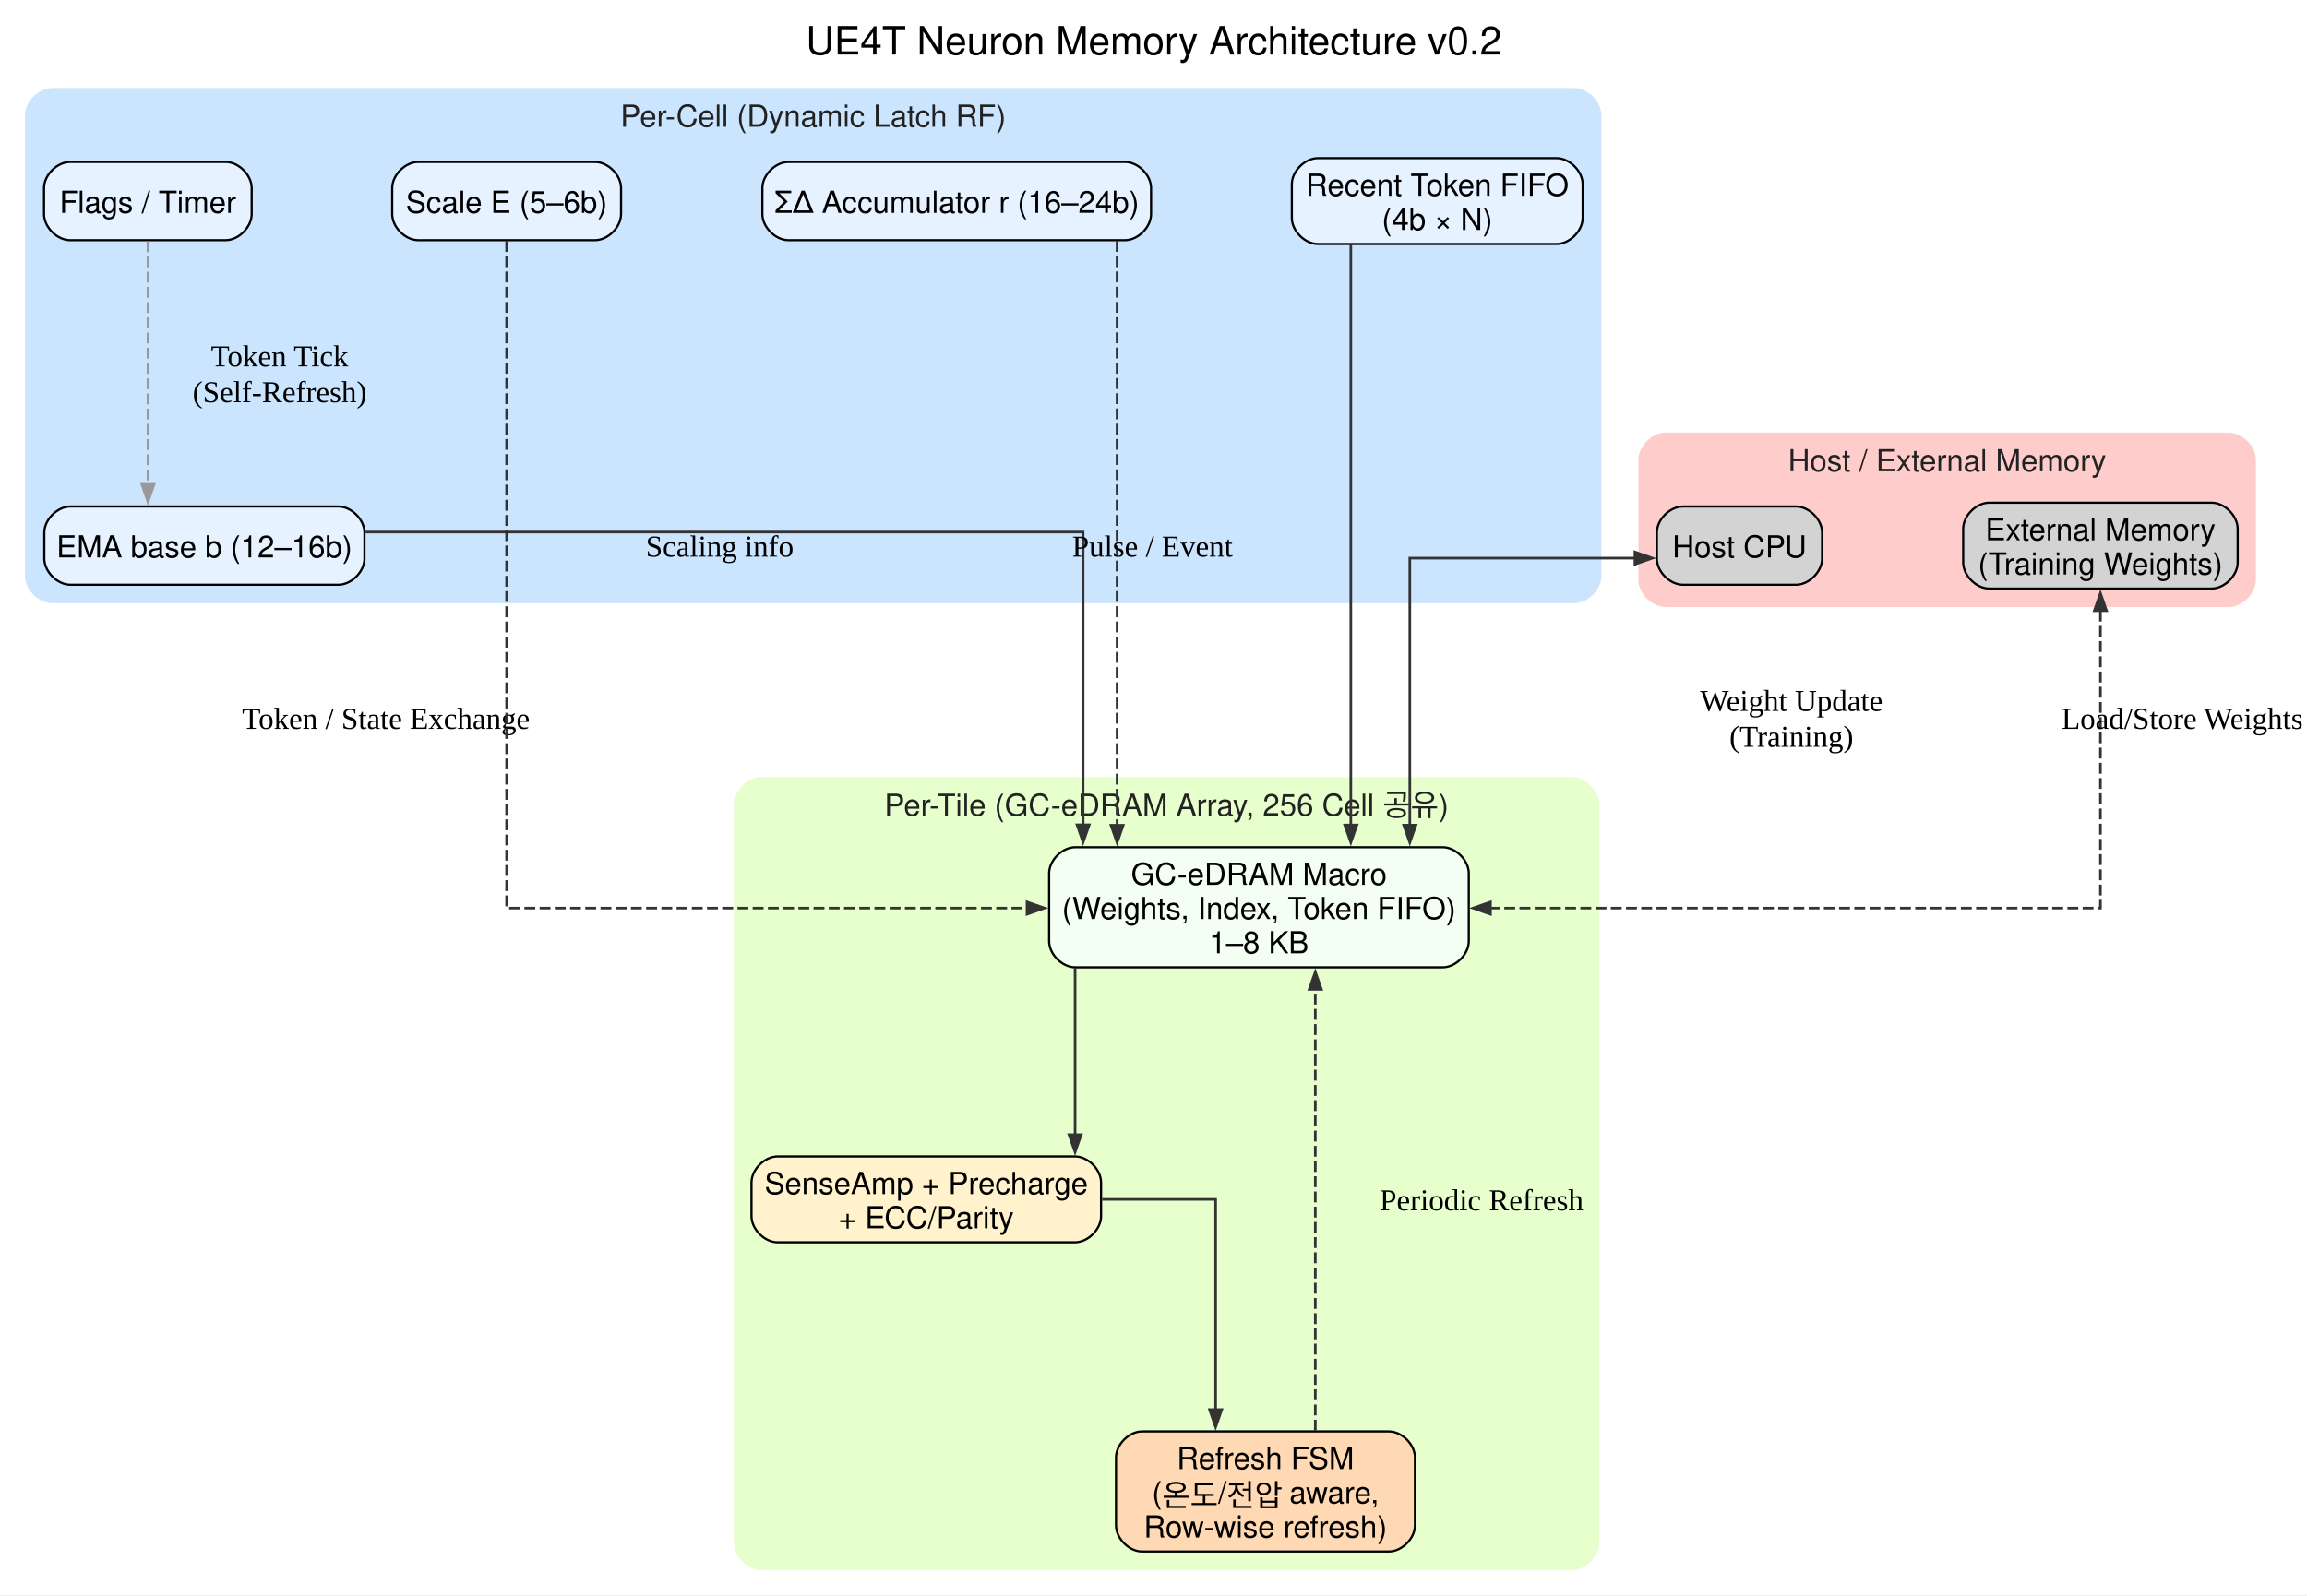
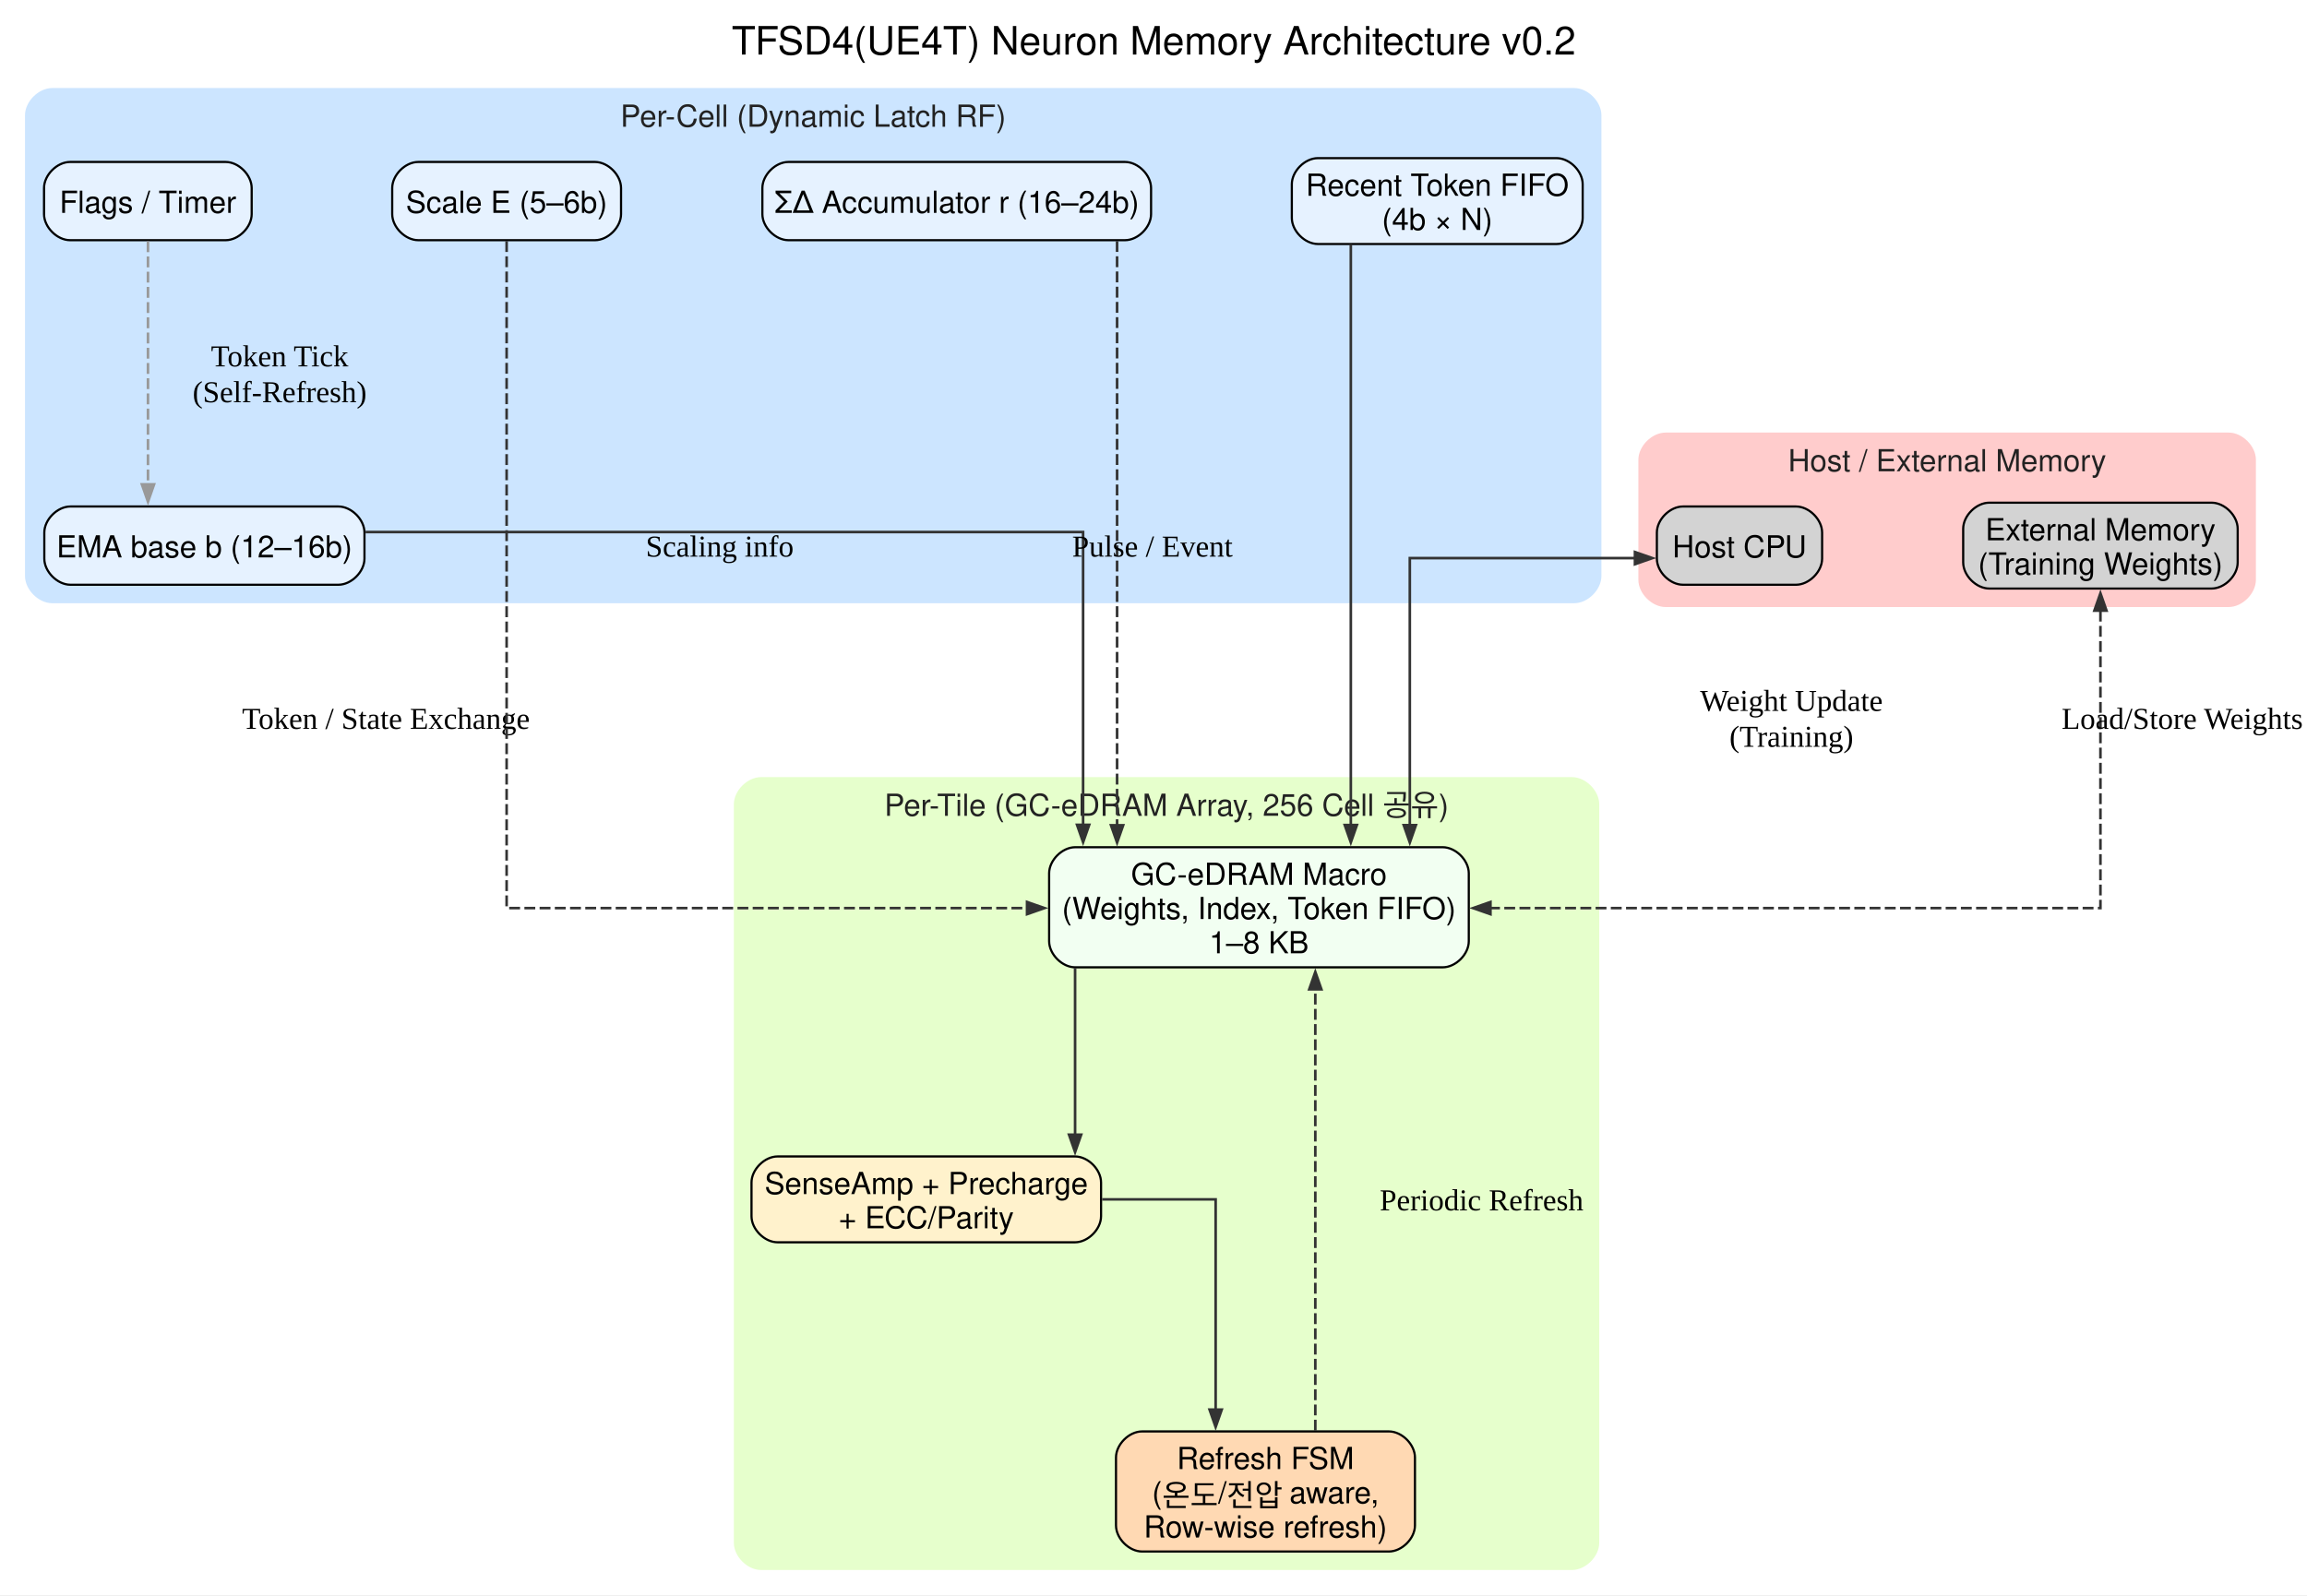
<svg xmlns="http://www.w3.org/2000/svg" width="1061pt" height="734pt" viewBox="0.00 0.00 1061.00 734.00">
  <g id="graph0" class="graph" transform="scale(1 1) rotate(0) translate(4 729.75)">
    <polygon fill="white" stroke="none" points="-4,4 -4,-729.75 1057.25,-729.75 1057.25,4 -4,4" />
-     <text xml:space="preserve" text-anchor="middle" x="526.62" y="-704.65" font-family="Helvetica,sans-Serif" font-size="18.00">UE4T Neuron Memory Architecture v0.2</text>
+     <text xml:space="preserve" text-anchor="middle" x="526.62" y="-704.65" font-family="Helvetica,sans-Serif" font-size="18.00">TFSD4(UE4T) Neuron Memory Architecture v0.2</text>
    <g id="clust1" class="cluster">
      <path fill="#cce5ff" stroke="#cce5ff" d="M20,-452.75C20,-452.75 720,-452.75 720,-452.75 726,-452.75 732,-458.75 732,-464.75 732,-464.75 732,-676.75 732,-676.75 732,-682.75 726,-688.75 720,-688.75 720,-688.75 20,-688.75 20,-688.75 14,-688.75 8,-682.75 8,-676.75 8,-676.75 8,-464.75 8,-464.75 8,-458.75 14,-452.75 20,-452.75" />
      <text xml:space="preserve" text-anchor="middle" x="370" y="-671.45" font-family="Helvetica,sans-Serif" font-size="14.00" fill="#222222">Per-Cell (Dynamic Latch RF)</text>
    </g>
    <g id="clust2" class="cluster">
      <path fill="#e6ffcc" stroke="#e6ffcc" d="M346,-8C346,-8 719,-8 719,-8 725,-8 731,-14 731,-20 731,-20 731,-359.75 731,-359.75 731,-365.75 725,-371.75 719,-371.75 719,-371.75 346,-371.75 346,-371.75 340,-371.75 334,-365.75 334,-359.75 334,-359.75 334,-20 334,-20 334,-14 340,-8 346,-8" />
      <text xml:space="preserve" text-anchor="middle" x="532.5" y="-354.45" font-family="Helvetica,sans-Serif" font-size="14.00" fill="#222222">Per-Tile (GC-eDRAM Array, 256 Cell 공유)</text>
    </g>
    <g id="clust3" class="cluster">
      <path fill="#ffcccc" stroke="#ffcccc" d="M762,-451C762,-451 1021,-451 1021,-451 1027,-451 1033,-457 1033,-463 1033,-463 1033,-518.25 1033,-518.25 1033,-524.25 1027,-530.25 1021,-530.25 1021,-530.25 762,-530.25 762,-530.25 756,-530.25 750,-524.25 750,-518.25 750,-518.25 750,-463 750,-463 750,-457 756,-451 762,-451" />
      <text xml:space="preserve" text-anchor="middle" x="891.5" y="-512.95" font-family="Helvetica,sans-Serif" font-size="14.00" fill="#222222">Host / External Memory</text>
    </g>
    <g id="node1" class="node">
      <path fill="#e6f2ff" stroke="black" d="M151.62,-496.75C151.62,-496.75 28.38,-496.75 28.38,-496.75 22.38,-496.75 16.38,-490.75 16.38,-484.75 16.38,-484.75 16.38,-472.75 16.38,-472.75 16.38,-466.75 22.38,-460.75 28.38,-460.75 28.38,-460.75 151.62,-460.75 151.62,-460.75 157.62,-460.75 163.62,-466.75 163.62,-472.75 163.62,-472.75 163.62,-484.75 163.62,-484.75 163.62,-490.75 157.62,-496.75 151.62,-496.75" />
      <text xml:space="preserve" text-anchor="middle" x="90" y="-473.32" font-family="Helvetica,sans-Serif" font-size="14.00">EMA base b (12–16b)</text>
    </g>
    <g id="node6" class="node">
      <path fill="#f2fff2" stroke="black" d="M659.5,-340C659.5,-340 490.5,-340 490.5,-340 484.5,-340 478.5,-334 478.5,-328 478.5,-328 478.5,-296.75 478.5,-296.75 478.5,-290.75 484.5,-284.75 490.5,-284.75 490.5,-284.75 659.5,-284.75 659.5,-284.75 665.5,-284.75 671.5,-290.75 671.5,-296.75 671.5,-296.75 671.5,-328 671.5,-328 671.5,-334 665.5,-340 659.5,-340" />
      <text xml:space="preserve" text-anchor="middle" x="575" y="-322.7" font-family="Helvetica,sans-Serif" font-size="14.00">GC-eDRAM Macro</text>
      <text xml:space="preserve" text-anchor="middle" x="575" y="-306.95" font-family="Helvetica,sans-Serif" font-size="14.00">(Weights, Index, Token FIFO)</text>
      <text xml:space="preserve" text-anchor="middle" x="575" y="-291.2" font-family="Helvetica,sans-Serif" font-size="14.00">1–8 KB</text>
    </g>
    <g id="edge1" class="edge">
      <path fill="none" stroke="#333333" stroke-width="1.2" d="M164.12,-485C280.79,-485 494.12,-485 494.12,-485 494.12,-485 494.12,-350.31 494.12,-350.31" />
      <polygon fill="#333333" stroke="#333333" stroke-width="1.2" points="496.93,-350.31 494.13,-342.31 491.33,-350.31 496.93,-350.31" />
      <text xml:space="preserve" text-anchor="middle" x="173.5" y="-394.45" font-family="Times New Roman,serif" font-size="14.00">Token / State Exchange</text>
    </g>
    <g id="node2" class="node">
      <path fill="#e6f2ff" stroke="black" d="M269.62,-655.25C269.62,-655.25 188.38,-655.25 188.38,-655.25 182.38,-655.25 176.38,-649.25 176.38,-643.25 176.38,-643.25 176.38,-631.25 176.38,-631.25 176.38,-625.25 182.38,-619.25 188.38,-619.25 188.38,-619.25 269.62,-619.25 269.62,-619.25 275.62,-619.25 281.62,-625.25 281.62,-631.25 281.62,-631.25 281.62,-643.25 281.62,-643.25 281.62,-649.25 275.62,-655.25 269.62,-655.25" />
      <text xml:space="preserve" text-anchor="middle" x="229" y="-631.83" font-family="Helvetica,sans-Serif" font-size="14.00">Scale E (5–6b)</text>
    </g>
    <g id="edge2" class="edge">
      <path fill="none" stroke="#333333" stroke-width="1.2" stroke-dasharray="5,2" d="M229,-618.83C229,-550.03 229,-312 229,-312 229,-312 468.34,-312 468.34,-312" />
      <polygon fill="#333333" stroke="#333333" stroke-width="1.2" points="468.34,-314.8 476.34,-312 468.34,-309.2 468.34,-314.8" />
      <text xml:space="preserve" text-anchor="middle" x="327" y="-473.7" font-family="Times New Roman,serif" font-size="14.00">Scaling info</text>
    </g>
    <g id="node3" class="node">
      <path fill="#e6f2ff" stroke="black" d="M513.38,-655.25C513.38,-655.25 358.62,-655.25 358.62,-655.25 352.62,-655.25 346.62,-649.25 346.62,-643.25 346.62,-643.25 346.62,-631.25 346.62,-631.25 346.62,-625.25 352.62,-619.25 358.62,-619.25 358.62,-619.25 513.38,-619.25 513.38,-619.25 519.38,-619.25 525.38,-625.25 525.38,-631.25 525.38,-631.25 525.38,-643.25 525.38,-643.25 525.38,-649.25 519.38,-655.25 513.38,-655.25" />
      <text xml:space="preserve" text-anchor="middle" x="436" y="-631.83" font-family="Helvetica,sans-Serif" font-size="14.00">ΣΔ Accumulator r (16–24b)</text>
    </g>
    <g id="edge3" class="edge">
      <path fill="none" stroke="#333333" stroke-width="1.2" stroke-dasharray="5,2" d="M509.75,-618.85C509.75,-618.85 509.75,-350.11 509.75,-350.11" />
      <polygon fill="#333333" stroke="#333333" stroke-width="1.2" points="512.55,-350.11 509.75,-342.11 506.95,-350.11 512.55,-350.11" />
      <text xml:space="preserve" text-anchor="middle" x="526" y="-473.7" font-family="Times New Roman,serif" font-size="14.00">Pulse / Event</text>
    </g>
    <g id="node4" class="node">
      <path fill="#e6f2ff" stroke="black" d="M99.75,-655.25C99.75,-655.25 28.25,-655.25 28.25,-655.25 22.25,-655.25 16.25,-649.25 16.25,-643.25 16.25,-643.25 16.25,-631.25 16.25,-631.25 16.25,-625.25 22.25,-619.25 28.25,-619.25 28.25,-619.25 99.75,-619.25 99.75,-619.25 105.75,-619.25 111.75,-625.25 111.75,-631.25 111.75,-631.25 111.75,-643.25 111.75,-643.25 111.75,-649.25 105.75,-655.25 99.75,-655.25" />
      <text xml:space="preserve" text-anchor="middle" x="64" y="-631.83" font-family="Helvetica,sans-Serif" font-size="14.00">Flags / Timer</text>
    </g>
    <g id="edge10" class="edge">
      <path fill="none" stroke="#999999" stroke-width="1.2" stroke-dasharray="5,2" d="M64.06,-618.76C64.06,-618.76 64.06,-506.94 64.06,-506.94" />
      <polygon fill="#999999" stroke="#999999" stroke-width="1.2" points="66.86,-506.94 64.06,-498.94 61.26,-506.94 66.86,-506.94" />
      <text xml:space="preserve" text-anchor="middle" x="124.62" y="-561.2" font-family="Times New Roman,serif" font-size="14.00">Token Tick</text>
      <text xml:space="preserve" text-anchor="middle" x="124.62" y="-544.7" font-family="Times New Roman,serif" font-size="14.00">(Self-Refresh)</text>
    </g>
    <g id="node5" class="node">
      <path fill="#e6f2ff" stroke="black" d="M711.88,-657C711.88,-657 602.12,-657 602.12,-657 596.12,-657 590.12,-651 590.12,-645 590.12,-645 590.12,-629.5 590.12,-629.5 590.12,-623.5 596.12,-617.5 602.12,-617.5 602.12,-617.5 711.88,-617.5 711.88,-617.5 717.88,-617.5 723.88,-623.5 723.88,-629.5 723.88,-629.5 723.88,-645 723.88,-645 723.88,-651 717.88,-657 711.88,-657" />
      <text xml:space="preserve" text-anchor="middle" x="657" y="-639.7" font-family="Helvetica,sans-Serif" font-size="14.00">Recent Token FIFO</text>
      <text xml:space="preserve" text-anchor="middle" x="657" y="-623.95" font-family="Helvetica,sans-Serif" font-size="14.00">(4b × N)</text>
    </g>
    <g id="edge4" class="edge">
      <path fill="none" stroke="#333333" stroke-width="1.2" d="M617.25,-617.42C617.25,-617.42 617.25,-350.23 617.25,-350.23" />
      <polygon fill="#333333" stroke="#333333" stroke-width="1.2" points="620.05,-350.23 617.25,-342.23 614.45,-350.23 620.05,-350.23" />
    </g>
    <g id="node7" class="node">
      <path fill="#fff2cc" stroke="black" d="M490.38,-197.75C490.38,-197.75 353.62,-197.75 353.62,-197.75 347.62,-197.75 341.62,-191.75 341.62,-185.75 341.62,-185.75 341.62,-170.25 341.62,-170.25 341.62,-164.25 347.62,-158.25 353.62,-158.25 353.62,-158.25 490.38,-158.25 490.38,-158.25 496.38,-158.25 502.38,-164.25 502.38,-170.25 502.38,-170.25 502.38,-185.75 502.38,-185.75 502.38,-191.75 496.38,-197.75 490.38,-197.75" />
      <text xml:space="preserve" text-anchor="middle" x="422" y="-180.45" font-family="Helvetica,sans-Serif" font-size="14.00">SenseAmp + Precharge</text>
      <text xml:space="preserve" text-anchor="middle" x="422" y="-164.7" font-family="Helvetica,sans-Serif" font-size="14.00">+ ECC/Parity</text>
    </g>
    <g id="edge5" class="edge">
      <path fill="none" stroke="#333333" stroke-width="1.2" d="M490.44,-284.53C490.44,-284.53 490.44,-207.77 490.44,-207.77" />
      <polygon fill="#333333" stroke="#333333" stroke-width="1.2" points="493.24,-207.77 490.44,-199.77 487.64,-207.77 493.24,-207.77" />
    </g>
    <g id="node8" class="node">
      <path fill="#ffd9b3" stroke="black" d="M634.75,-71.25C634.75,-71.25 521.25,-71.25 521.25,-71.25 515.25,-71.25 509.25,-65.25 509.25,-59.25 509.25,-59.25 509.25,-28 509.25,-28 509.25,-22 515.25,-16 521.25,-16 521.25,-16 634.75,-16 634.75,-16 640.75,-16 646.75,-22 646.75,-28 646.75,-28 646.75,-59.25 646.75,-59.25 646.75,-65.25 640.75,-71.25 634.75,-71.25" />
      <text xml:space="preserve" text-anchor="middle" x="578" y="-53.95" font-family="Helvetica,sans-Serif" font-size="14.00">Refresh FSM</text>
      <text xml:space="preserve" text-anchor="middle" x="578" y="-38.2" font-family="Helvetica,sans-Serif" font-size="14.00">(온도/전압 aware,</text>
      <text xml:space="preserve" text-anchor="middle" x="578" y="-22.45" font-family="Helvetica,sans-Serif" font-size="14.00">Row-wise refresh)</text>
    </g>
    <g id="edge6" class="edge">
      <path fill="none" stroke="#333333" stroke-width="1.2" d="M502.87,-178C530.73,-178 555.08,-178 555.08,-178 555.08,-178 555.08,-81.28 555.08,-81.28" />
      <polygon fill="#333333" stroke="#333333" stroke-width="1.2" points="557.88,-81.28 555.08,-73.28 552.28,-81.28 557.88,-81.28" />
    </g>
    <g id="edge7" class="edge">
      <path fill="none" stroke="#333333" stroke-width="1.2" stroke-dasharray="5,2" d="M600.92,-71.63C600.92,-71.63 600.92,-274.62 600.92,-274.62" />
      <polygon fill="#333333" stroke="#333333" stroke-width="1.2" points="598.12,-274.62 600.92,-282.62 603.72,-274.62 598.12,-274.62" />
      <text xml:space="preserve" text-anchor="middle" x="677.38" y="-172.95" font-family="Times New Roman,serif" font-size="14.00">Periodic Refresh</text>
    </g>
    <g id="node9" class="node">
      <path fill="lightgrey" stroke="black" d="M822,-496.75C822,-496.75 770,-496.75 770,-496.75 764,-496.75 758,-490.75 758,-484.75 758,-484.75 758,-472.75 758,-472.75 758,-466.75 764,-460.75 770,-460.75 770,-460.75 822,-460.75 822,-460.75 828,-460.75 834,-466.75 834,-472.75 834,-472.75 834,-484.75 834,-484.75 834,-490.75 828,-496.75 822,-496.75" />
      <text xml:space="preserve" text-anchor="middle" x="796" y="-473.32" font-family="Helvetica,sans-Serif" font-size="14.00">Host CPU</text>
    </g>
    <g id="edge8" class="edge">
      <path fill="none" stroke="#333333" stroke-width="1.2" d="M747.92,-473C747.92,-473 644.38,-473 644.38,-473 644.38,-473 644.38,-350.17 644.38,-350.17" />
      <polygon fill="#333333" stroke="#333333" stroke-width="1.2" points="747.92,-475.8 755.92,-473 747.92,-470.2 747.92,-475.8" />
      <polygon fill="#333333" stroke="#333333" stroke-width="1.2" points="647.18,-350.17 644.38,-342.17 641.58,-350.17 647.18,-350.17" />
      <text xml:space="preserve" text-anchor="middle" x="819.88" y="-402.7" font-family="Times New Roman,serif" font-size="14.00">Weight Update</text>
      <text xml:space="preserve" text-anchor="middle" x="819.88" y="-386.2" font-family="Times New Roman,serif" font-size="14.00">(Training)</text>
    </g>
    <g id="node10" class="node">
      <path fill="lightgrey" stroke="black" d="M1013.12,-498.5C1013.12,-498.5 910.88,-498.5 910.88,-498.5 904.88,-498.5 898.88,-492.5 898.88,-486.5 898.88,-486.5 898.88,-471 898.88,-471 898.88,-465 904.88,-459 910.88,-459 910.88,-459 1013.12,-459 1013.12,-459 1019.12,-459 1025.12,-465 1025.12,-471 1025.12,-471 1025.12,-486.5 1025.12,-486.5 1025.12,-492.5 1019.12,-498.5 1013.12,-498.5" />
      <text xml:space="preserve" text-anchor="middle" x="962" y="-481.2" font-family="Helvetica,sans-Serif" font-size="14.00">External Memory</text>
      <text xml:space="preserve" text-anchor="middle" x="962" y="-465.45" font-family="Helvetica,sans-Serif" font-size="14.00">(Training Weights)</text>
    </g>
    <g id="edge9" class="edge">
      <path fill="none" stroke="#333333" stroke-width="1.2" stroke-dasharray="5,2" d="M962,-448.82C962,-448.82 962,-312 962,-312 962,-312 681.47,-312 681.47,-312" />
      <polygon fill="#333333" stroke="#333333" stroke-width="1.2" points="959.2,-448.82 962,-456.82 964.8,-448.82 959.2,-448.82" />
      <polygon fill="#333333" stroke="#333333" stroke-width="1.2" points="681.47,-309.2 673.47,-312 681.47,-314.8 681.47,-309.2" />
      <text xml:space="preserve" text-anchor="middle" x="999.62" y="-394.45" font-family="Times New Roman,serif" font-size="14.00">Load/Store Weights</text>
    </g>
  </g>
</svg>
